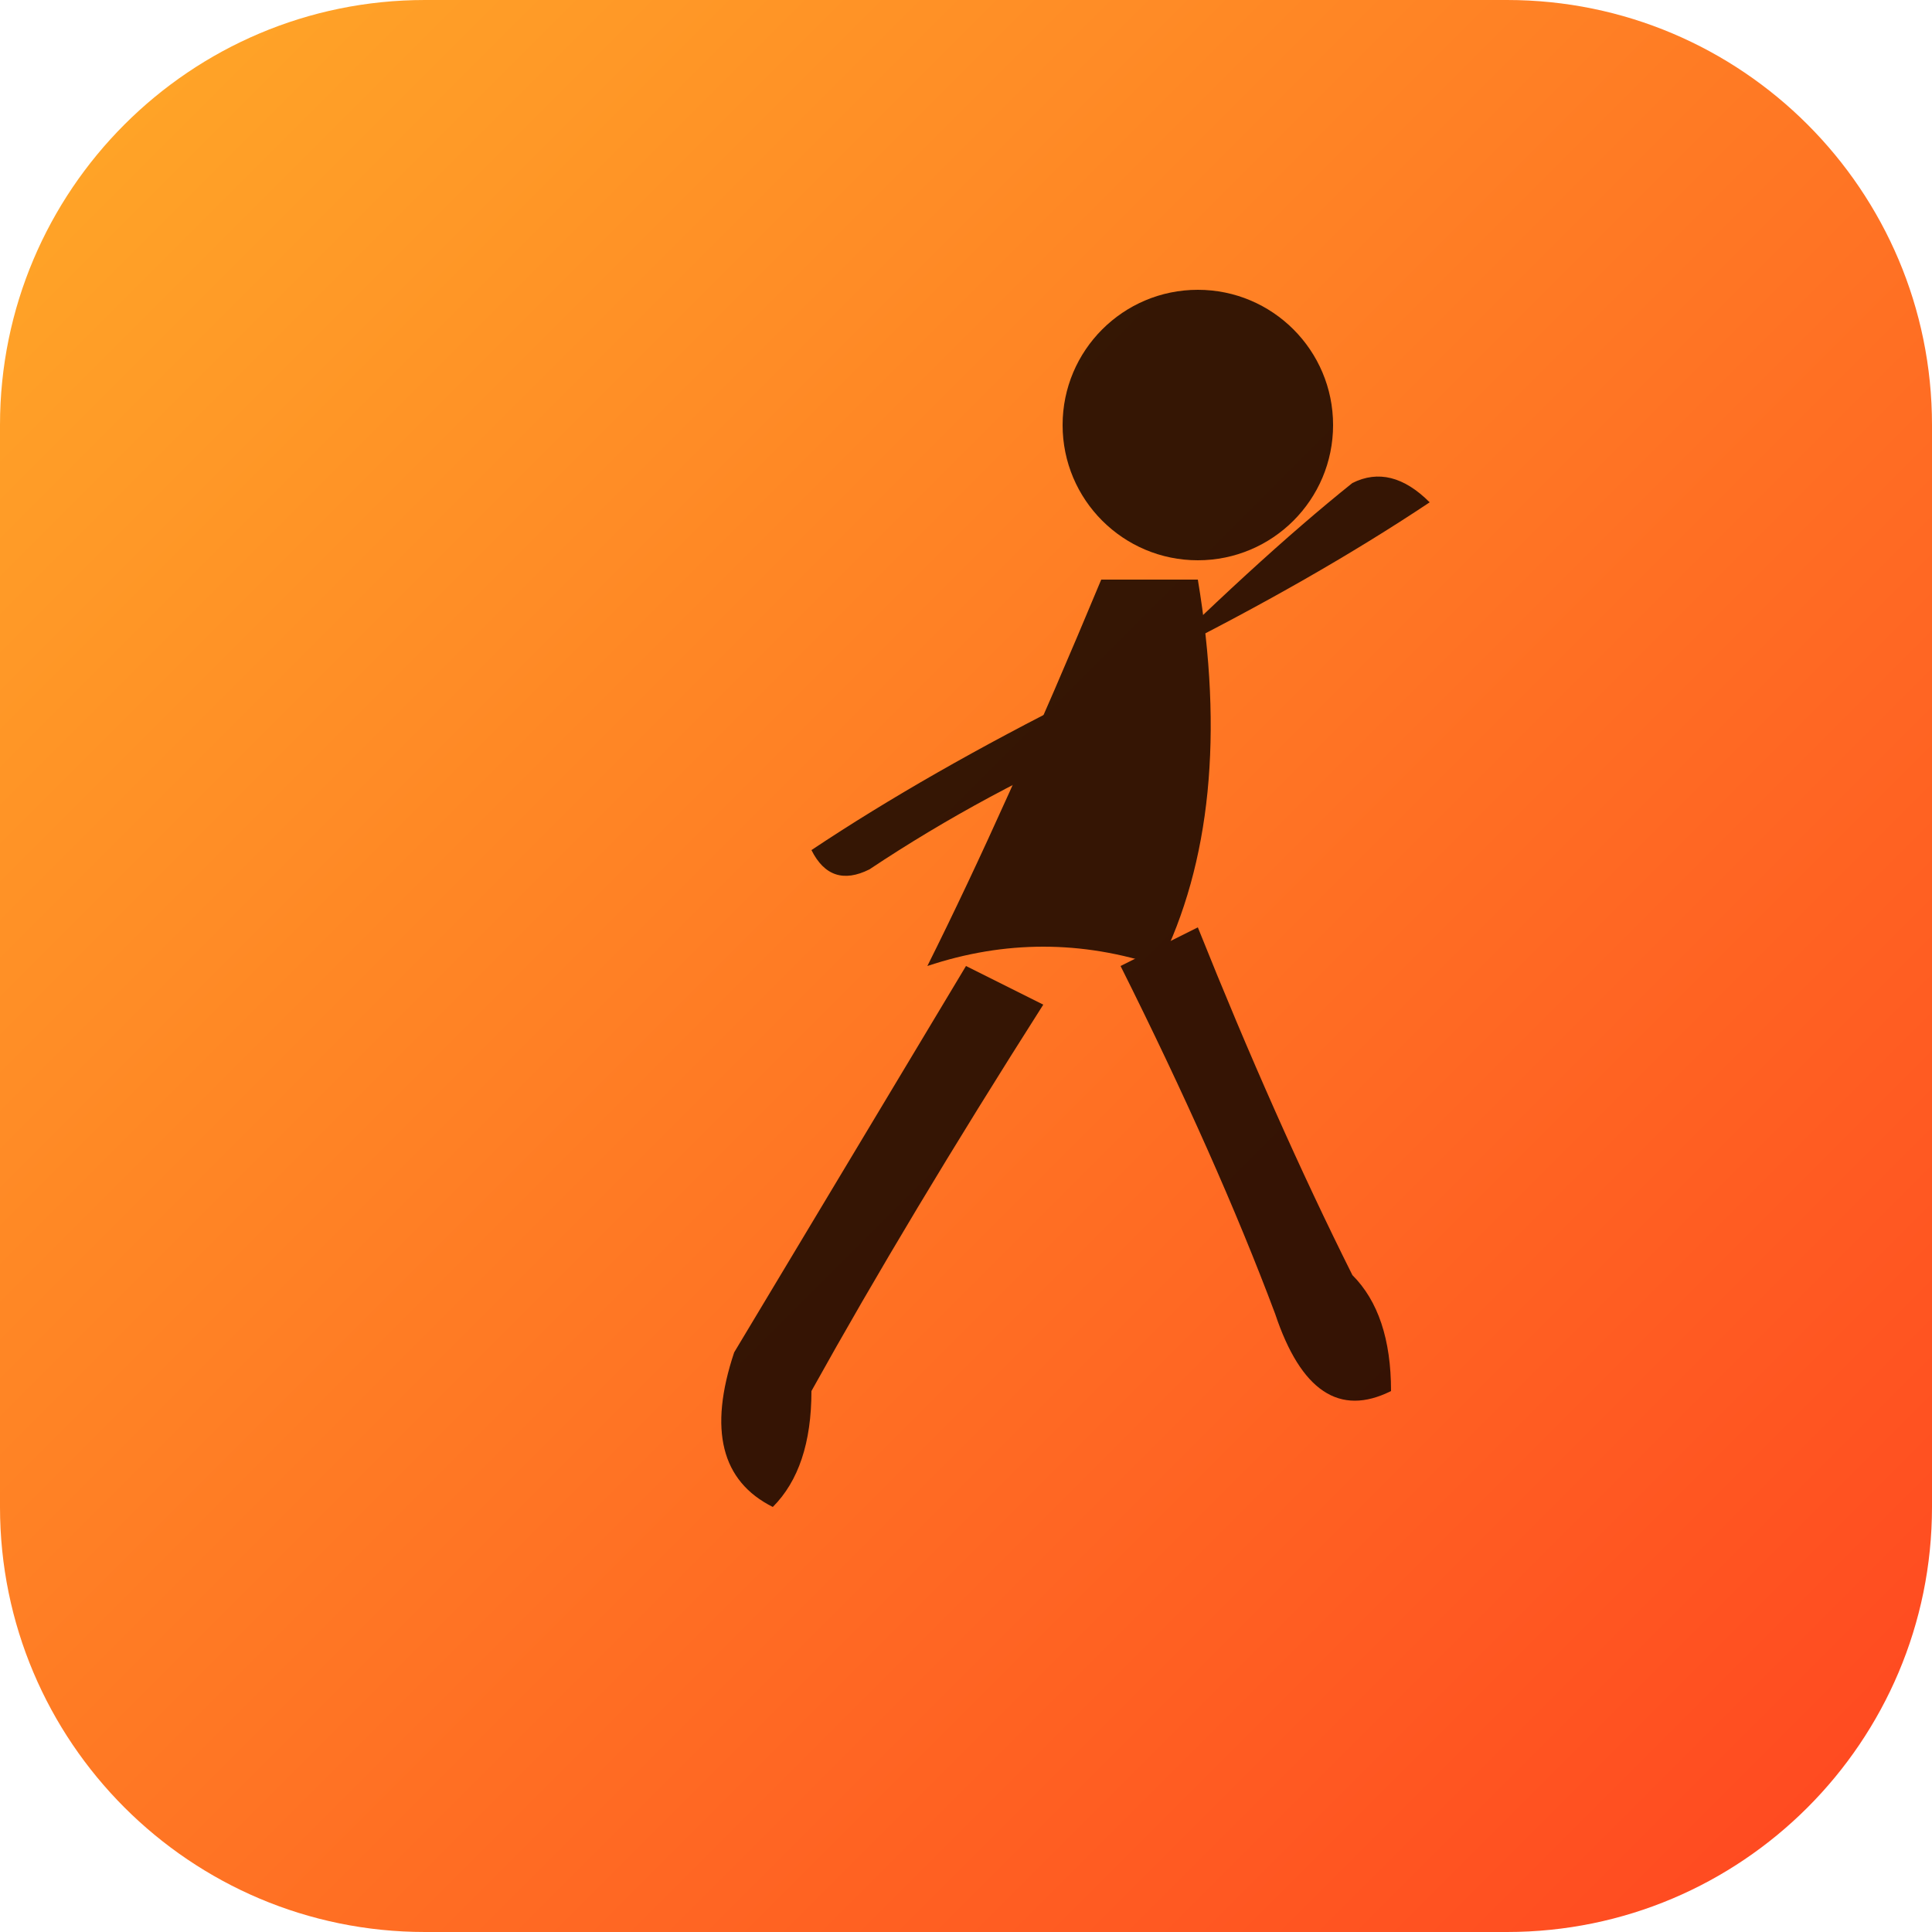
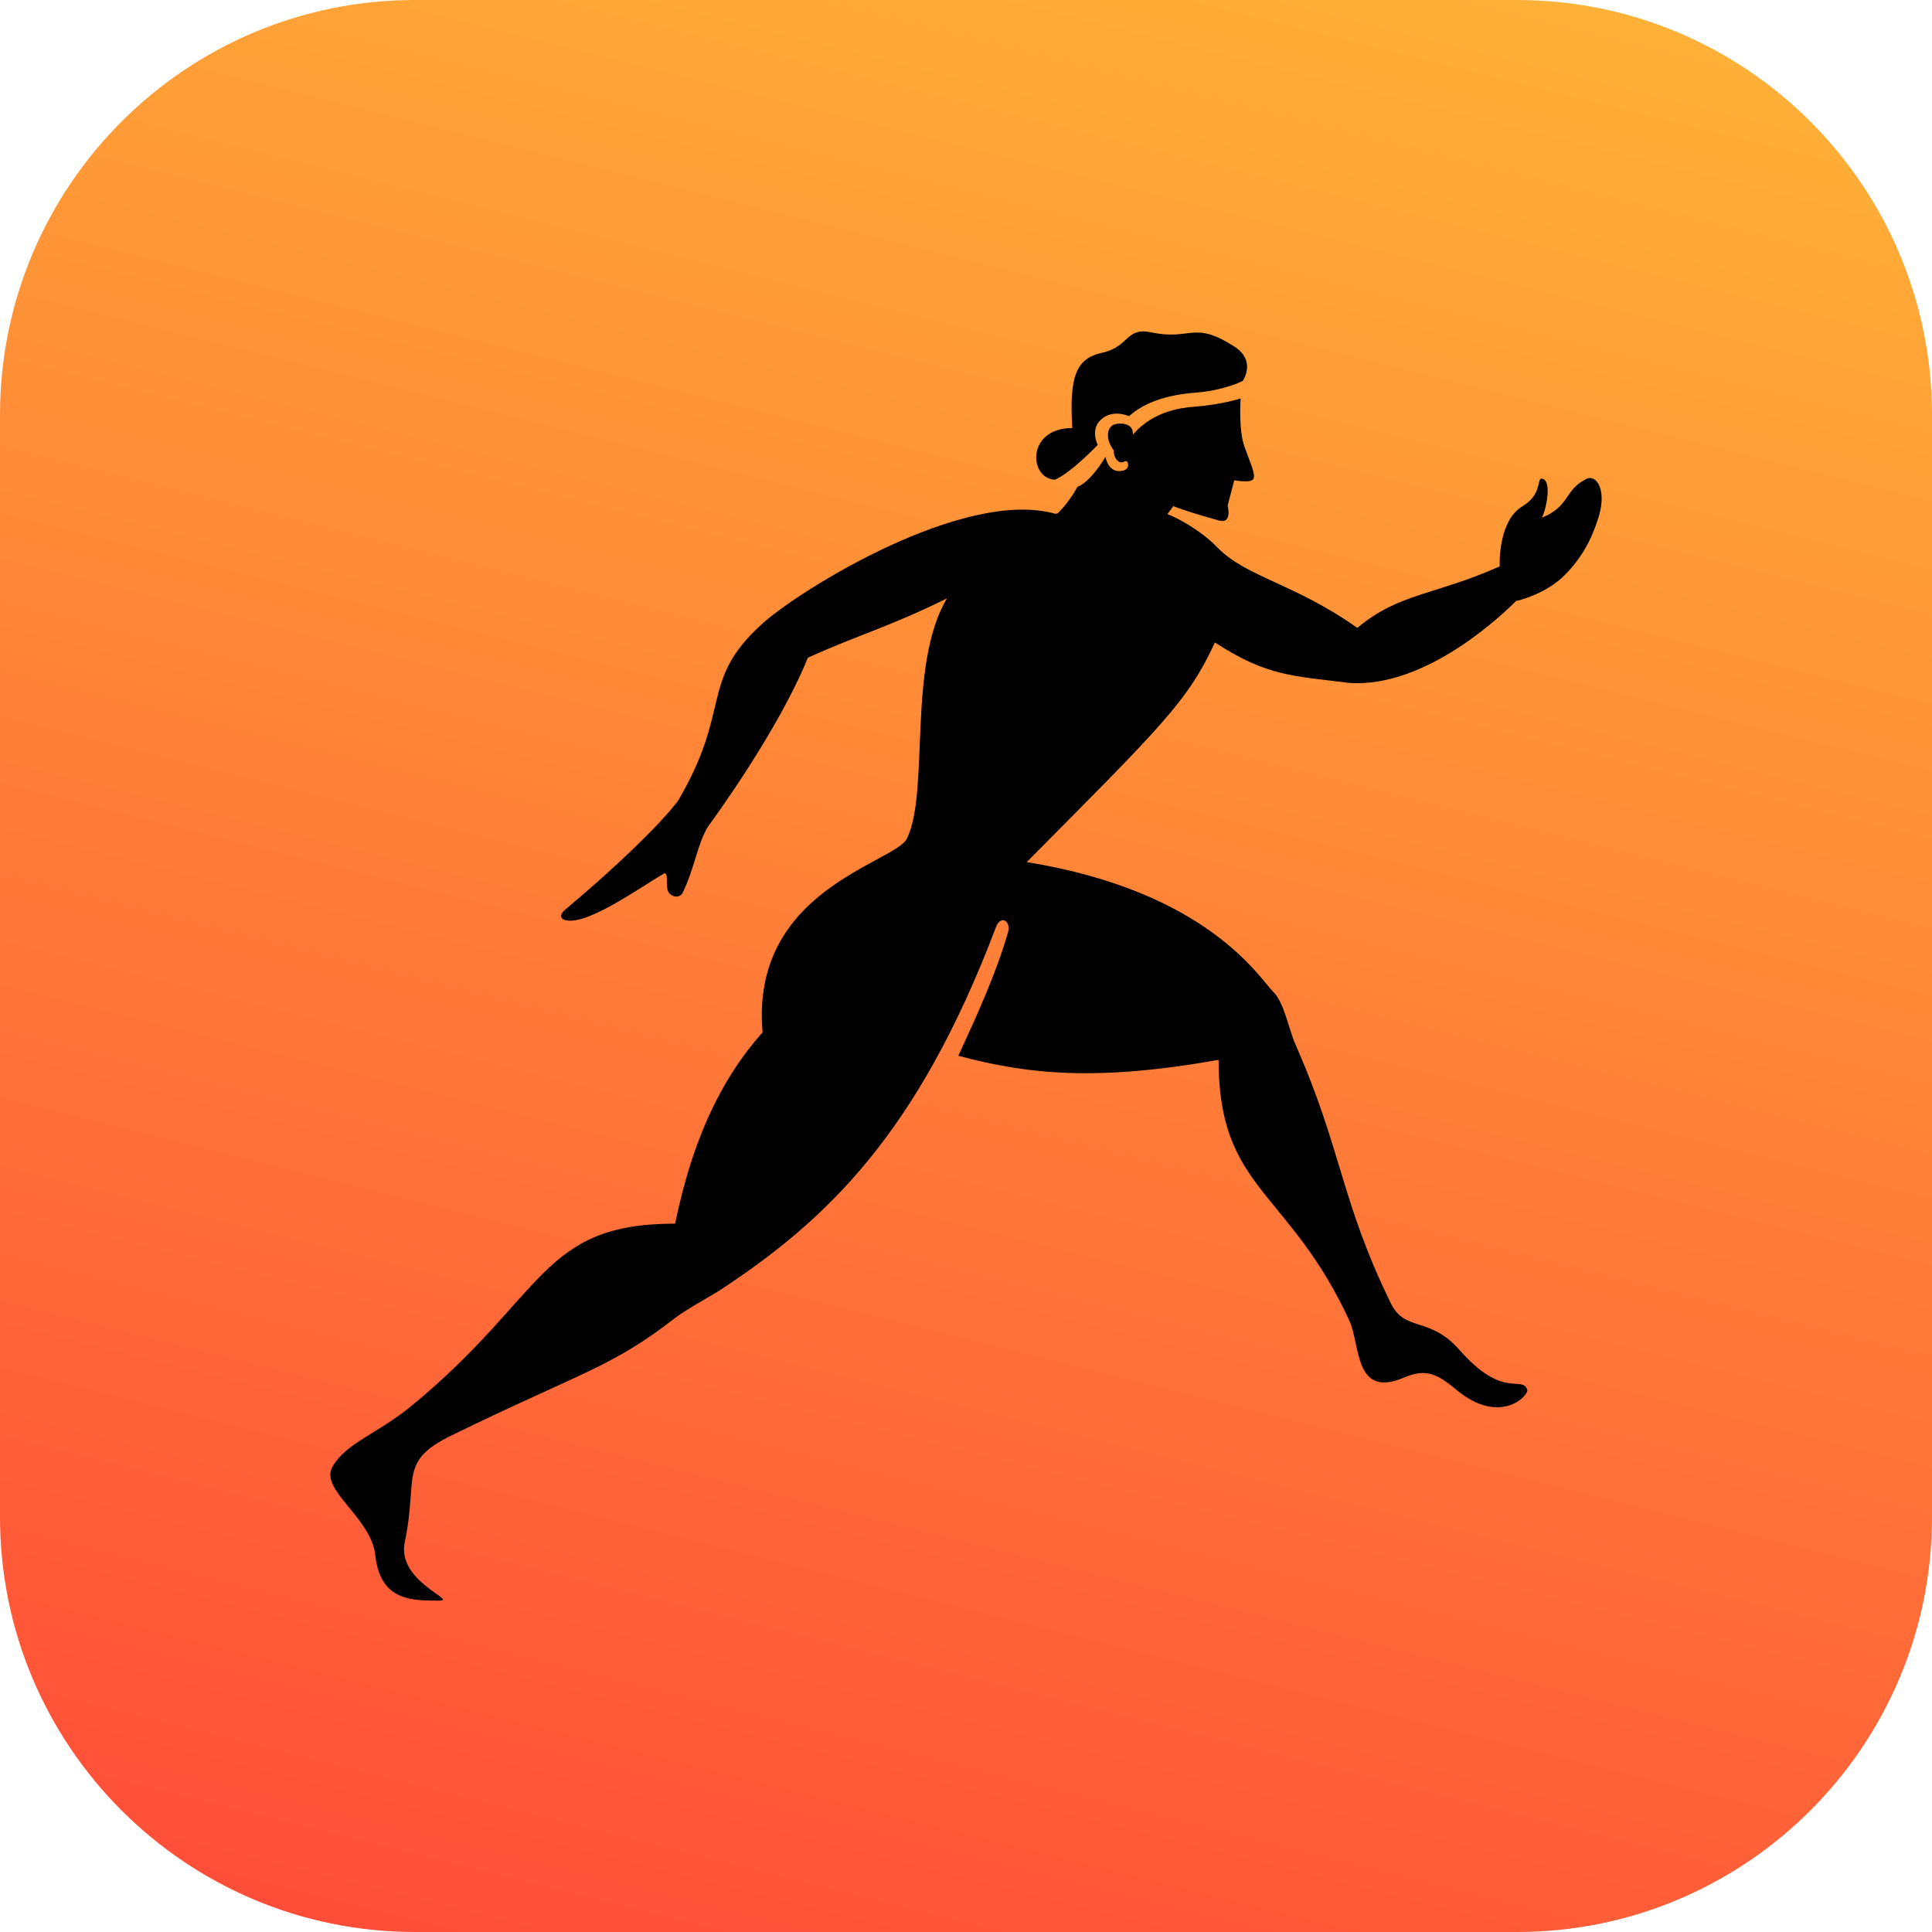
- <svg xmlns="http://www.w3.org/2000/svg" viewBox="0 0 100 100">
+ <svg xmlns="http://www.w3.org/2000/svg" width="1024" height="1024" viewBox="0 0 1024 1024" fill="none">
+   <rect width="1024" height="1024" rx="220" fill="url(#paint0_linear_840_5117)" />
+   <path d="M657.554 211.203C657.554 211.203 656.381 227.973 659.578 236.719C663.254 246.774 665.458 251.433 664.381 253.752C663.207 256.281 654.223 254.546 654.179 254.538L650.676 267.985C650.676 267.985 653.305 277.899 646.125 275.896C635.101 272.821 627.451 270.429 621.876 268.285C620.841 269.813 619.734 271.232 618.695 272.471C619.776 272.883 620.836 273.331 621.869 273.818C621.869 273.818 635.318 279.901 645.158 290.086C660.376 305.838 686.006 309.175 719.419 332.787C741.481 314.26 760.313 315.593 794.861 300.192C794.771 297.394 794.494 275.874 806.844 268.407C818.134 261.58 814.006 252.811 817.575 253.741C822.547 255.036 819.661 269.659 817.218 274.369C832.231 268.407 829.027 259.451 841.033 253.742C845.929 251.414 851.904 259.372 847.203 274.369C843.474 286.268 838.36 295.525 829.678 304.476C819.416 315.056 803.958 318.479 803.923 318.487L803.807 318.255C797.938 324.234 756.501 364.793 715.146 361.965C685.78 358.205 671.926 358.74 643.915 340.517C629.544 371.831 615.383 385.1 544.191 456.925C640.604 472.559 667.732 518.784 674.839 525.683C680.672 531.345 683.043 545.484 686.552 553.423C711.21 609.212 710.593 636.337 737.101 690.641C744.764 706.341 757.494 697.191 773.721 715.667C796.793 741.935 806.581 728.751 809.478 736.542C810.561 739.456 795.114 756.021 771.823 736.542C761.207 727.662 755.286 725.421 744.156 730.149C717.588 741.435 721.13 712.742 715.146 699.832C682.853 630.172 645.865 630.788 645.865 561.746C581.755 573.15 545.248 569.562 507.942 559.59C517.89 537.969 527.894 516.132 534.255 494.237C536.018 488.168 530.435 484.676 527.894 491.38C486.57 600.39 438.672 646.309 381.675 683.778C377.616 686.446 363.32 694.259 357.817 698.544C324.112 724.791 309.009 726.833 239.398 760.761C210.828 774.686 221.768 783.37 214.54 817.251C210.072 838.198 242.815 848.355 232.844 848.355L229.989 848.348C215.702 848.26 201.405 846.847 198.9 824.234C196.666 804.072 169.126 789.681 176.27 777.315C183.681 764.488 199.782 760.302 218.727 744.637C289.448 686.16 286.596 648.559 357.817 648.559C363.682 620.629 374.853 579.852 404.189 547.174C397.476 471.485 474.283 457.52 480.707 444.393C492.823 419.633 480.707 352.504 501.934 317.159C470.094 332.786 456.742 335.743 428.199 348.595C412.293 387.688 377.645 434.848 375.261 438.073C375.263 438.08 375.266 438.086 375.269 438.093C369.541 447.469 368.462 459.254 361.922 473.039C360.149 476.775 354.102 475.361 353.67 470.854C353.116 465.063 354.033 464.06 352.336 462.724C339.371 470.453 324.915 480.804 311.202 486.021C299.609 490.432 294.016 486.767 299.554 482.139C326.855 459.328 350.083 436.683 359.01 424.868C359.035 424.887 359.061 424.905 359.086 424.924C388.429 375.402 370.215 361.08 404.189 330.441C424.009 312.566 511.027 258.518 559.469 272.347C559.482 272.344 559.905 272.236 560.68 272.055C564.026 268.644 567.88 263.956 571.027 258.05C578.363 255.261 585.921 242.144 585.932 242.125C585.934 242.141 587.328 251.36 595.235 249.441C598.659 248.61 598.352 245.235 597.064 244.445C596.741 244.449 596.415 244.455 596.086 244.461C596.082 244.484 596.076 244.506 596.072 244.529C593.324 246.328 590.275 243.302 590.275 238.627C586.566 233.901 586.135 227.838 589.618 225.423C591.438 224.162 597.885 223.732 599.776 227.089C600.268 227.964 600.467 229.071 600.48 230.272C601.483 229.209 602.508 228.099 603.47 227.206C613.7 217.702 626.414 216.067 632.772 215.589C647.444 214.488 657.554 211.203 657.554 211.203ZM584.099 186.985C598.727 183.763 596.624 173.259 610.164 176.141C631.529 180.689 632.189 169.696 654.017 183.518C666.206 191.237 658.687 201.876 658.665 201.908C658.665 201.908 648.812 206.988 633.588 208.131C618.971 209.229 606.792 213.083 598.393 220.594C595.496 219.267 587.753 217.416 582.628 223.353C578.12 228.575 581.815 235.81 581.815 235.81C581.815 235.81 567.645 250.67 559.141 254.249C545.275 253.657 543.882 226.866 568.335 226.866C566.668 199.496 570.279 190.029 584.099 186.985Z" fill="black" />
  <defs>
-     <linearGradient id="bg" x1="0%" y1="0%" x2="100%" y2="100%">
-       <stop offset="0%" stop-color="#ffaa28" />
-       <stop offset="100%" stop-color="#ff4420" />
+     <linearGradient id="paint0_linear_840_5117" x1="622.5" y1="-114.5" x2="325.5" y2="1074" gradientUnits="userSpaceOnUse">
+       <stop stop-color="#FFB637" />
+       <stop offset="1" stop-color="#FF4C38" />
    </linearGradient>
-     <clipPath id="round">
-       <rect width="100" height="100" rx="22" ry="22" />
-     </clipPath>
  </defs>
-   <rect width="100" height="100" rx="22" fill="url(#bg)" />
-   <g clip-path="url(#round)" fill="#1a0800" opacity="0.88">
-     <circle cx="62" cy="22" r="7" />
-     <path d="M57 30 Q52 42 48 50 Q54 48 60 50 Q64 42 62 30 Z" />
-     <path d="M60 34 Q68 30 74 26 Q72 24 70 25 Q65 29 58 36 Z" />
-     <path d="M56 36 Q48 40 42 44 Q43 46 45 45 Q51 41 58 38 Z" />
-     <path d="M50 50 Q44 60 38 70 Q36 76 40 78 Q42 76 42 72 Q47 63 54 52 Z" />
-     <path d="M58 50 Q63 60 66 68 Q68 74 72 72 Q72 68 70 66 Q66 58 62 48 Z" />
-   </g>
</svg>
